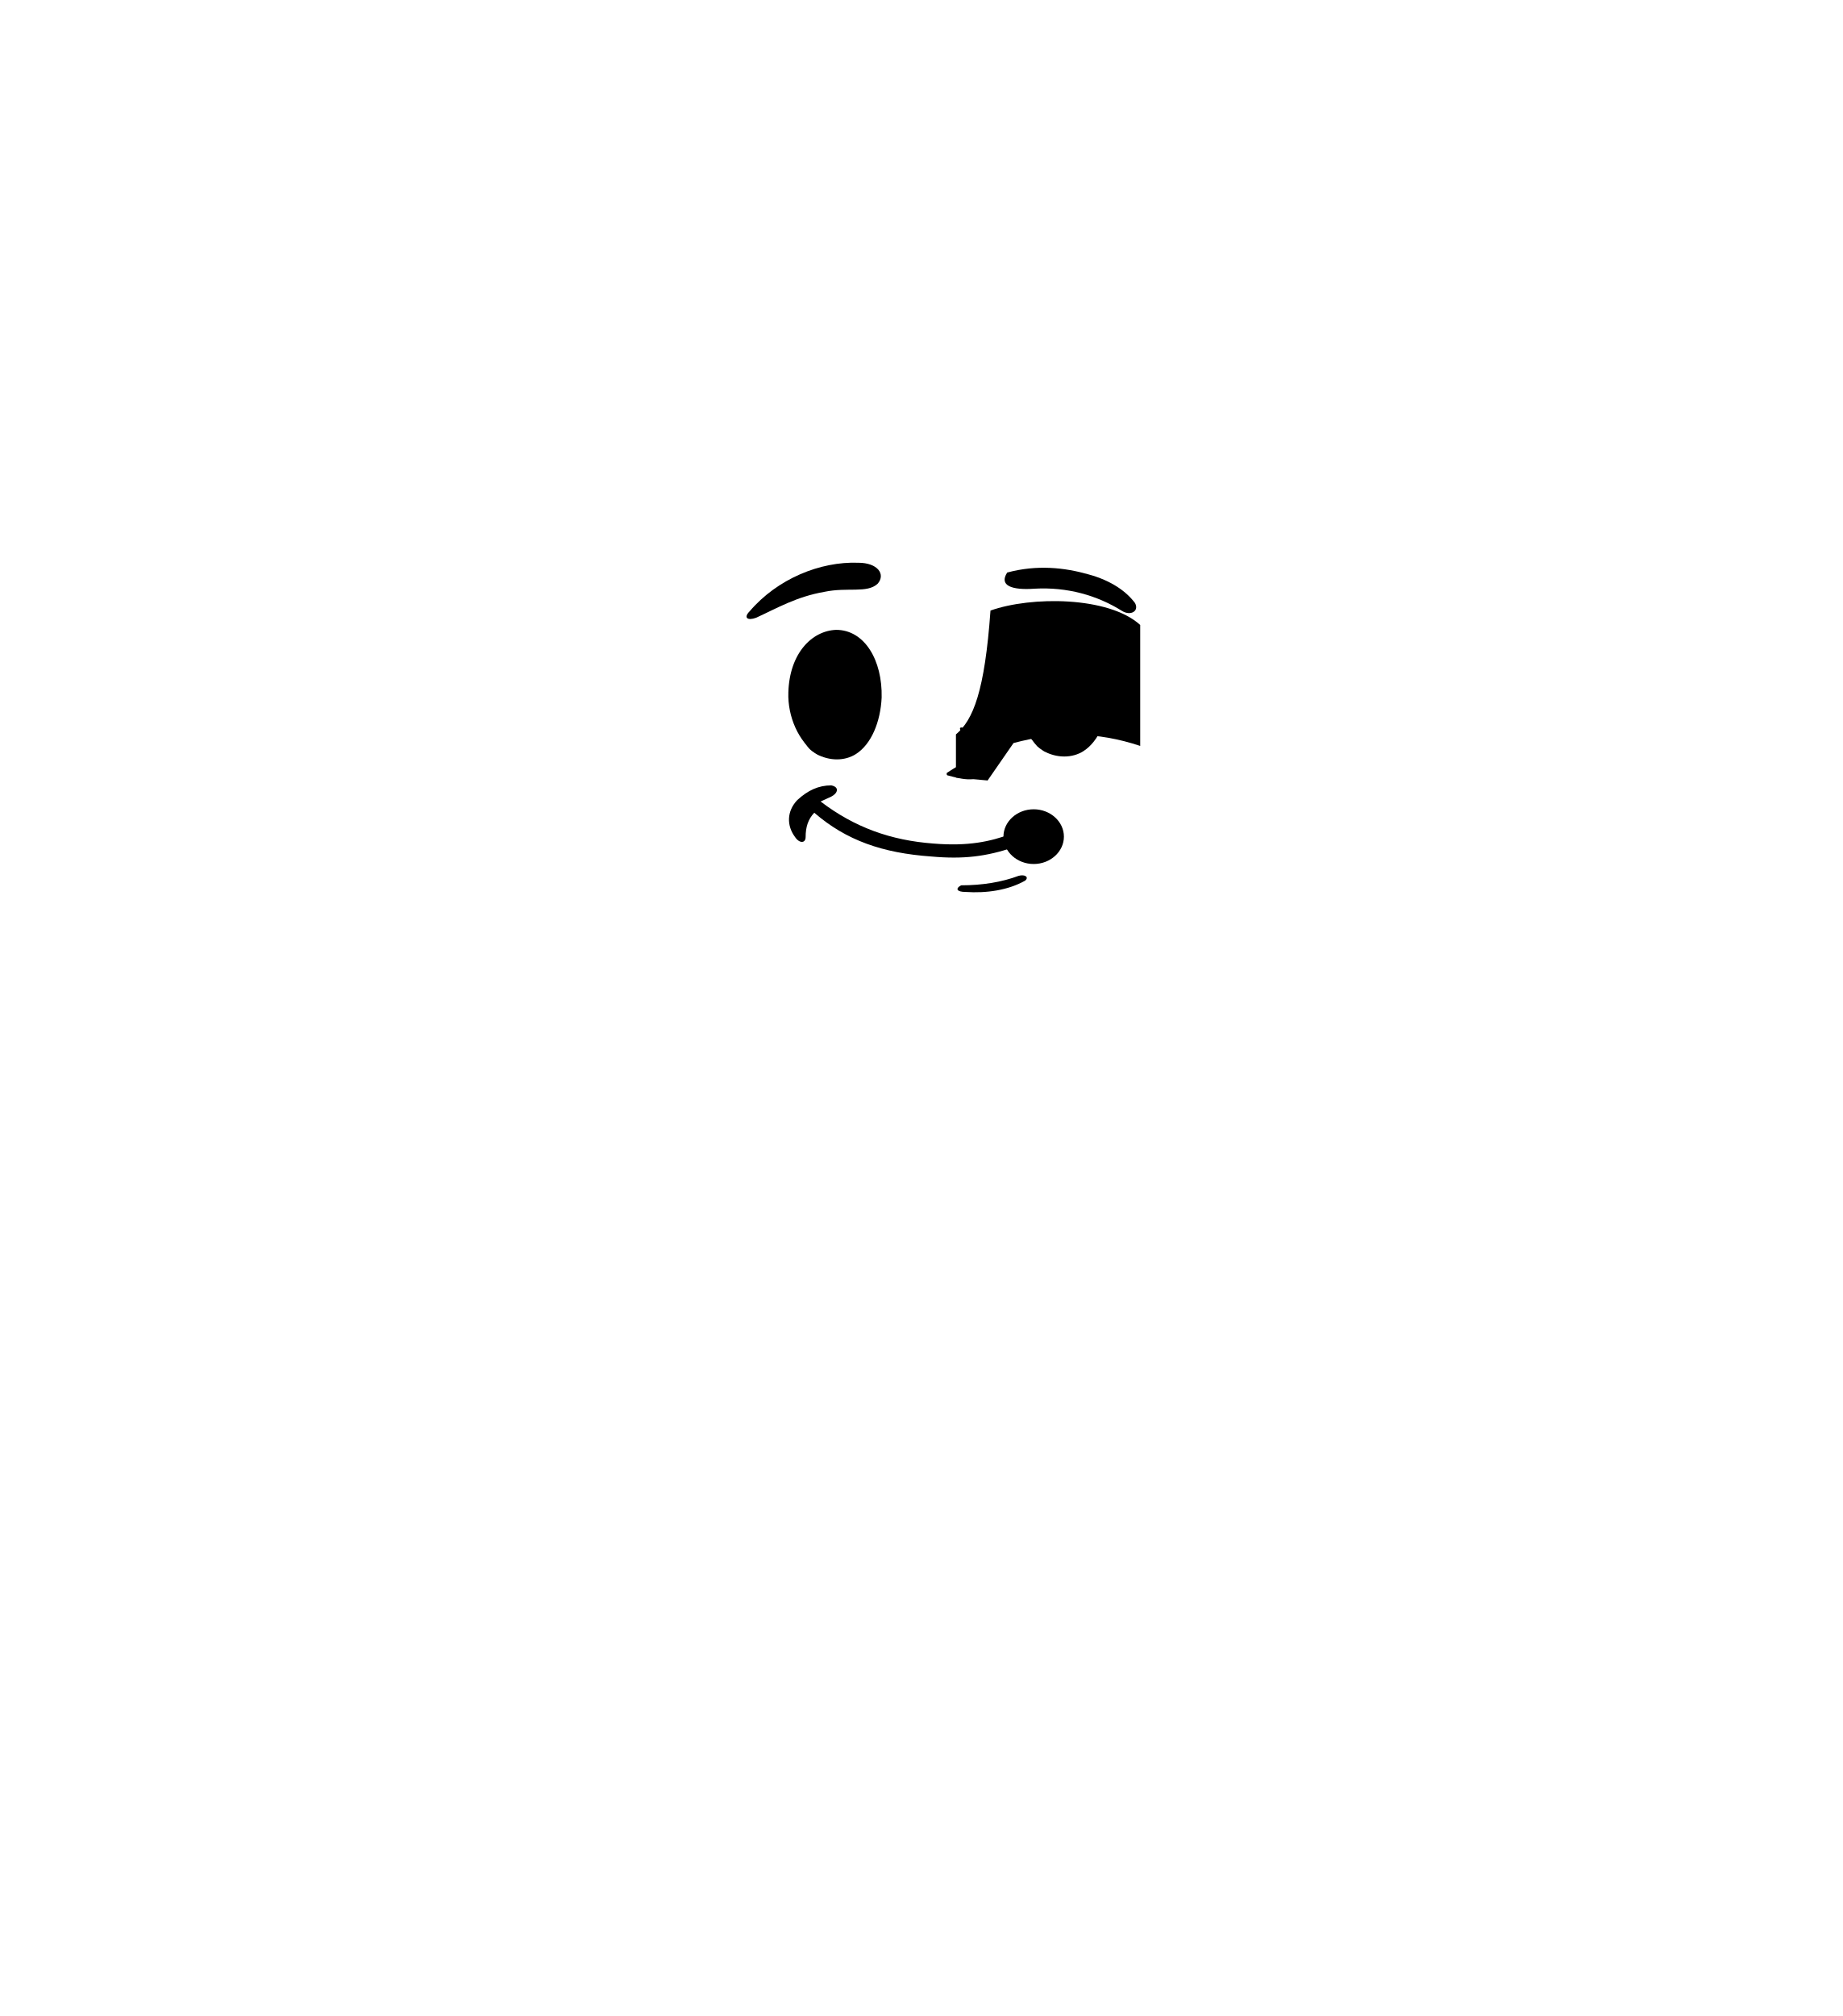
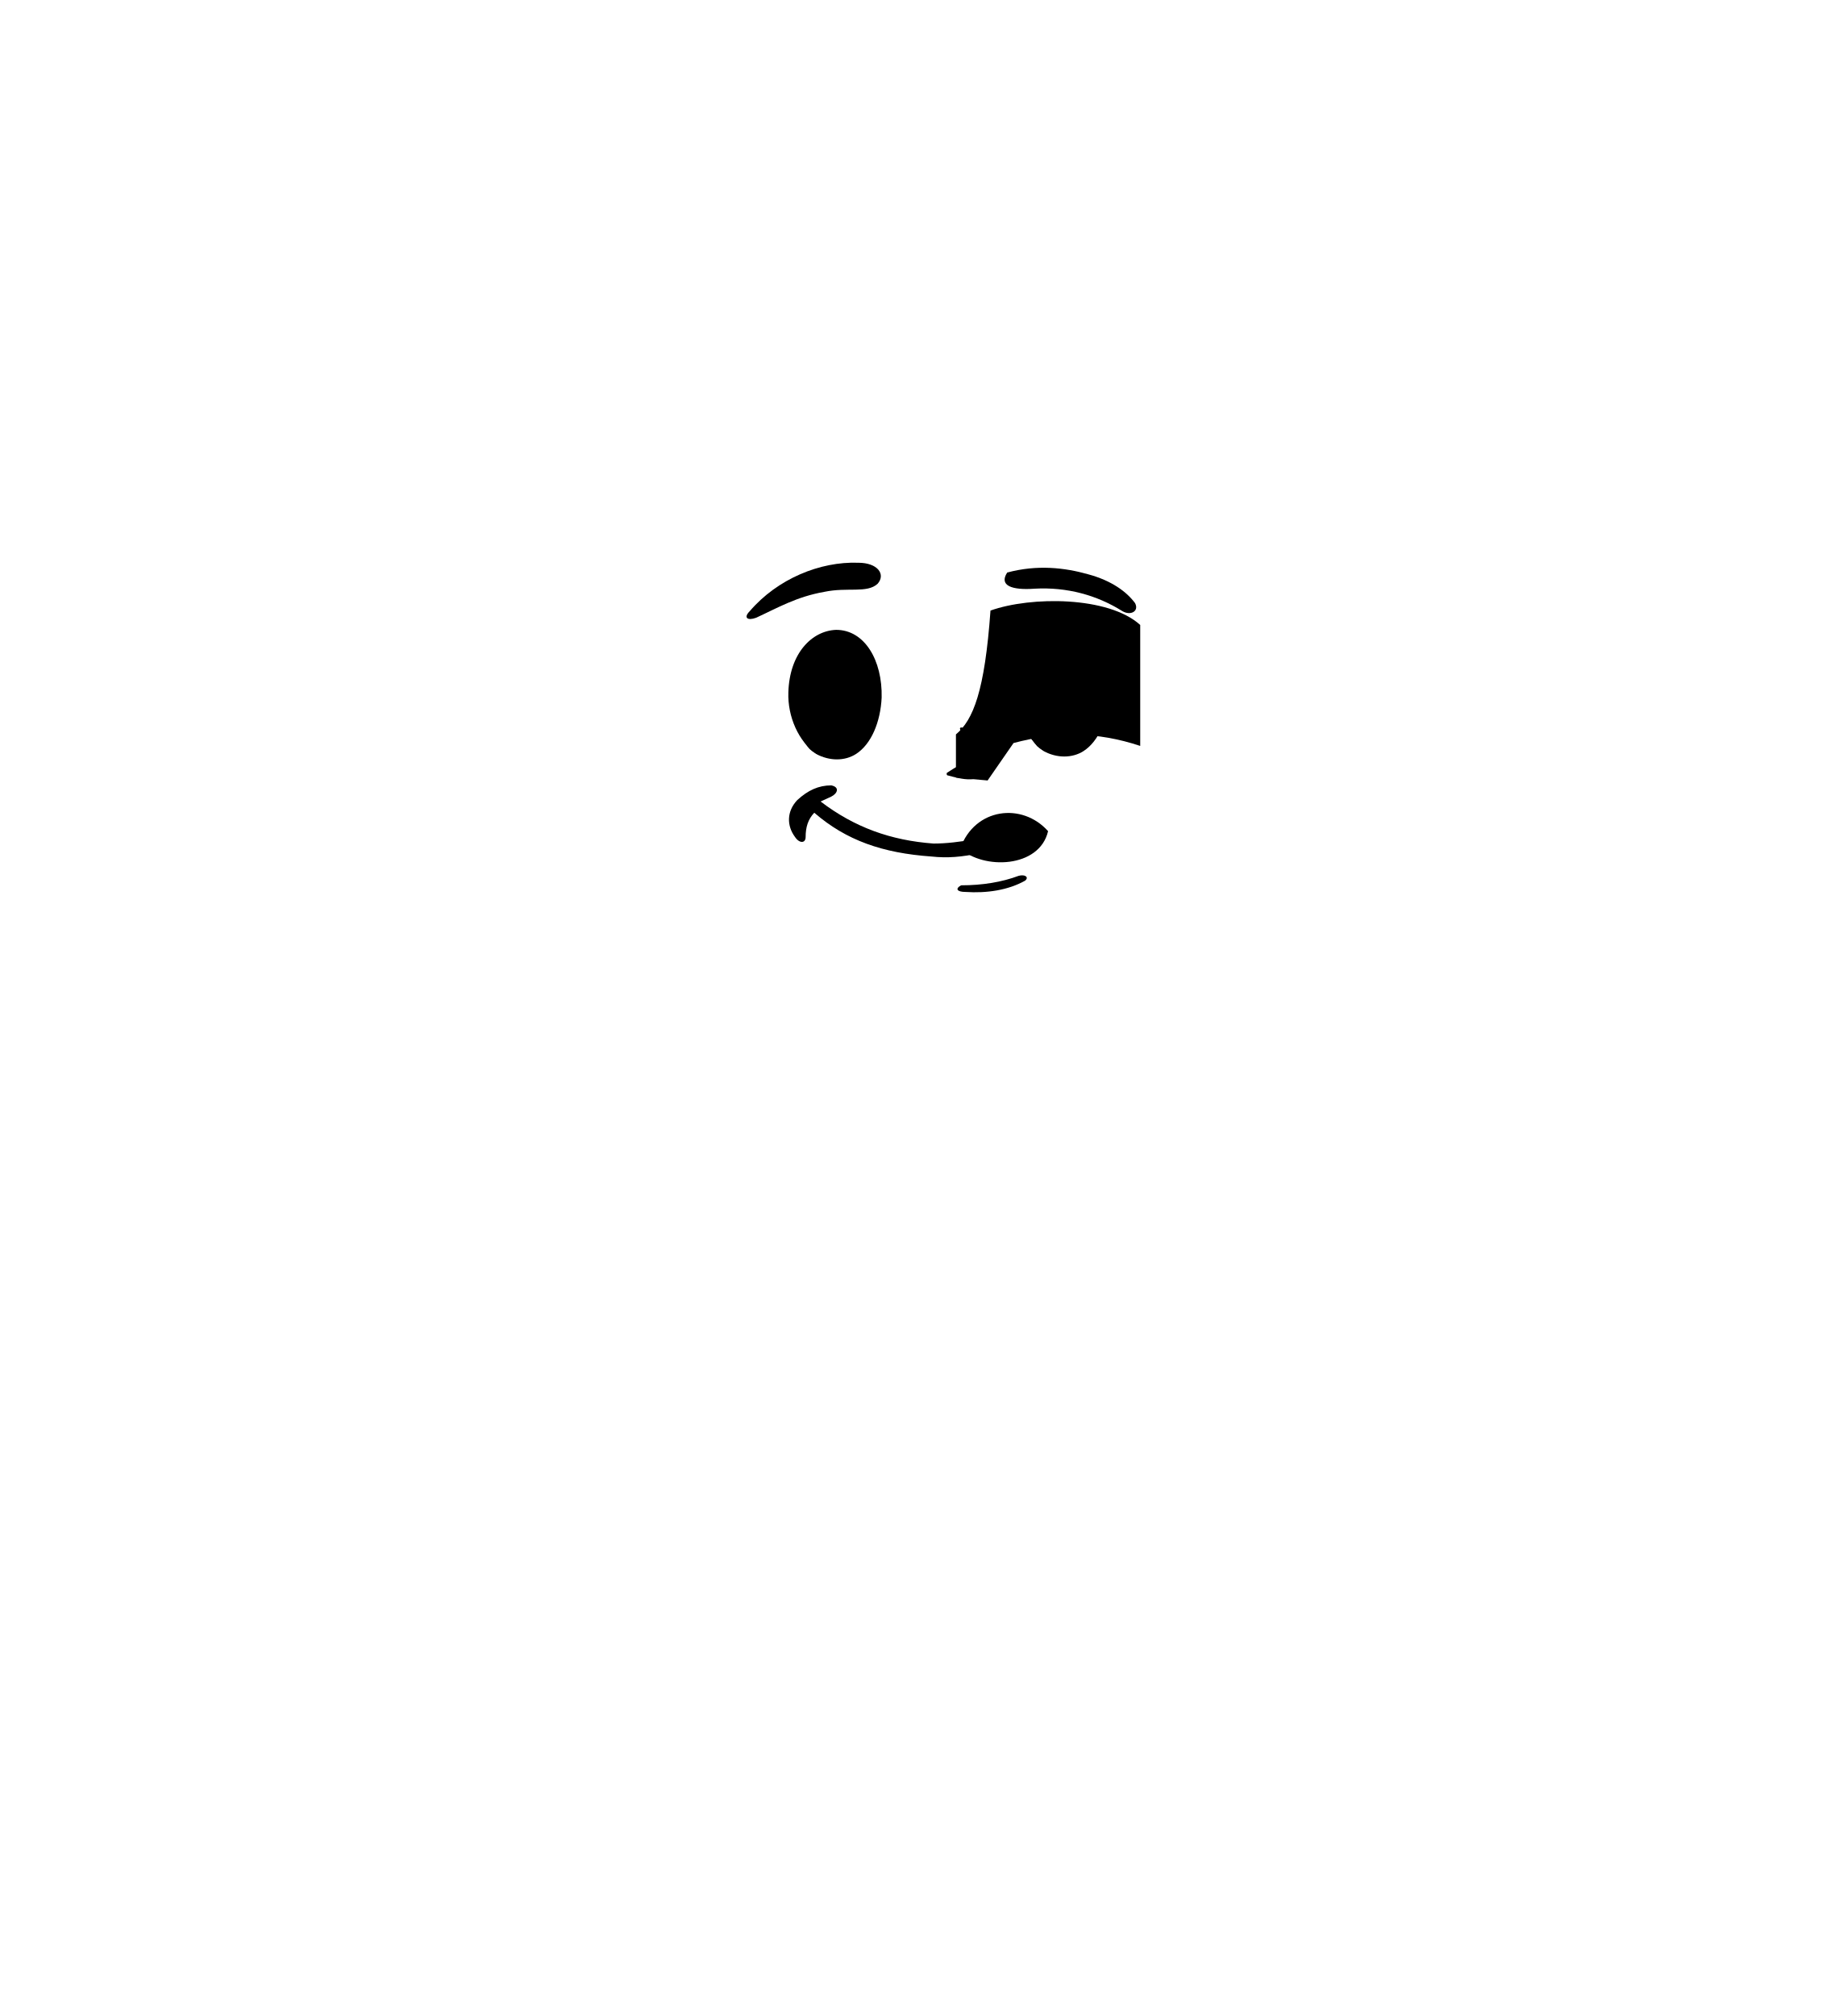
<svg xmlns="http://www.w3.org/2000/svg" viewBox="-60 0 640 700">
  <g id="face-sherlock">
    <g id="face-sherlock-clearance">
      <path class="s1" d="M 284 212 C 298 207 325 207 336 217 L 336 259 C 321 254 307 254 292 258 L 283 271 L 272 270 L 272 255 C 278 250 282 240 284 212 Z" />
    </g>
    <g id="face-sherlock-brow-l">
      <path class="s0" d="M200.4 212.2C210.0 201.0 224.8 194.9 238.1 195.4C244.8 195.4 247.7 199.4 244.8 202.7C241.1 206.1 234.4 203.8 226.3 205.5C216.6 207.2 210.0 211.1 202.6 214.5C199.6 215.6 198.1 214.5 200.4 212.2Z" />
    </g>
    <g id="face-sherlock-brow-r">
      <path class="s0" d="M289.8 198.8C300.2 196.0 309.8 197.1 317.9 199.4C326.1 201.6 331.3 205.5 334.2 209.4C335.7 212.2 332.7 213.9 329.8 212.2C320.9 206.6 310.5 203.8 299.4 204.4C291.3 205.0 286.9 203.3 289.8 198.8Z" />
    </g>
    <g id="face-sherlock-eye-l">
      <path class="s0" d="M213.8 240.4C214.2 226.8 222.0 219.0 230.4 218.7C240.3 218.7 246.5 229.3 246.2 242.2C245.8 250.7 242.6 258.4 237.3 261.8C233.4 264.3 228.1 264.3 223.5 261.8C217.4 257.5 213.5 248.9 213.8 240.4Z" />
      <path class="s2" d="M215.9 243.9C215.9 235.3 220.4 227.6 232.0 223.5C230.4 225.2 228.8 227.2 229.1 229.5C231.2 230.7 233.5 232.4 235.3 235.0C232.7 235.9 229.6 235.9 228.6 236.3C229.0 245.6 234.1 253.7 241.7 254.4C240.7 256.3 239.5 259.5 238.0 260.6C233.4 264.0 225.8 264.3 221.2 260.1C217.4 255.8 215.9 249.8 215.9 243.9Z" />
    </g>
    <g id="face-sherlock-eye-r">
      <path class="s0" d="M292.8 239.4C293.2 225.8 301.0 218.0 309.4 217.7C319.3 217.7 325.5 228.3 325.2 241.2C324.8 249.7 321.6 257.4 316.3 260.8C312.4 263.3 307.0 263.3 302.5 260.8C296.4 256.5 292.5 247.9 292.8 239.4Z" />
      <path class="s2" d="M294.9 242.9C294.9 234.3 299.4 226.6 310.9 222.5C309.4 224.2 307.8 226.2 308.1 228.5C310.2 229.7 312.5 231.4 314.2 234.0C311.7 234.9 308.6 234.9 307.6 235.3C308.0 244.6 313.1 252.7 320.7 253.4C319.8 255.3 318.5 258.5 317.0 259.6C312.4 263.0 304.8 263.3 300.2 259.1C296.4 254.8 294.9 248.8 294.9 242.9Z" />
    </g>
    <g id="face-sherlock-nose">
      <path class="s0" d="M273.4 253.0C274.0 255.3 274.8 257.5 275.9 259.5C276.9 261.4 279.9 264.5 279.9 264.5L280.6 263.4C280.6 263.4 276.5 264.2 274.6 265.0C272.5 265.9 268.8 268.4 268.8 268.4C268.8 268.4 268.7 269.1 269.0 269.2C271.7 269.9 274.4 270.7 277.2 270.6C279.3 270.5 281.3 269.3 283.3 268.5C283.9 268.2 284.4 267.9 284.8 267.5C285.3 267.0 285.8 266.4 286.0 265.7C286.2 265.0 286.2 264.2 286.2 263.5C286.1 262.9 286.0 262.3 285.7 261.8C284.5 259.9 283.2 258.0 281.7 256.3C280.9 255.5 279.9 254.8 278.9 254.3C277.3 253.6 275.7 252.9 274.0 252.6C273.7 252.5 273.3 252.8 273.4 253.0Z" />
    </g>
    <g id="face-sherlock-mouth">
-       <path class="s0" d="M 216.9 277.8 C 220.6 274.4 224.3 272.7 228.7 272.7 C 231.7 273.3 230.9 275.5 228.7 276.6 L 225.0 278.3 C 236.8 287.3 249.4 291.8 264.2 292.9 C 276.3 293.9 284.0 292.2 291.0 289.6 L 292.0 294.2 C 282.6 297.4 274.6 298.4 263.5 297.4 C 246.5 296.2 233.9 291.8 222.8 282.2 C 220.6 284.5 219.8 287.3 219.8 290.6 C 219.8 292.9 217.6 292.9 216.1 290.6 C 213.2 286.7 213.2 281.7 216.9 277.8 Z M 273.8 307.4 C 281.2 307.4 287.9 306.3 293.8 304.1 C 296.0 303.5 297.5 304.6 296.0 305.8 C 290.1 309.1 282.7 310.2 275.3 309.7 C 272.4 309.7 271.6 308.6 273.8 307.4 Z" />
-       <path class="s0" d="M309.5 290.5C309.5 295.7 304.8 300.0 299.0 300.0C293.2 300.0 288.5 295.7 288.5 290.5C288.5 285.3 293.2 281.0 299.0 281.0C304.8 281.0 309.5 285.3 309.5 290.5Z" />
+       <path class="s0" d="M 216.9 277.8 C 220.6 274.4 224.3 272.7 228.7 272.7 C 231.7 273.3 230.9 275.5 228.7 276.6 L 225.0 278.3 C 236.8 287.3 249.4 291.8 264.2 292.9 C 268.5 292.9 273.0 292.4 280.0 291.2 L 280.5 296.2 C 274.0 297.6 269.0 298.0 263.5 297.4 C 246.5 296.2 233.9 291.8 222.8 282.2 C 220.6 284.5 219.8 287.3 219.8 290.6 C 219.8 292.9 217.6 292.9 216.1 290.6 C 213.2 286.7 213.2 281.7 216.9 277.8 Z M 273.8 307.4 C 281.2 307.4 287.9 306.3 293.8 304.1 C 296.0 303.5 297.5 304.6 296.0 305.8 C 290.1 309.1 282.7 310.2 275.3 309.7 C 272.4 309.7 271.6 308.6 273.8 307.4 Z" />
+       <path class="s0" d="M273.5 294.6C278.5 280.5 295.0 278.5 304.0 288.6C301.0 301.5 281.5 302.0 273.5 294.6Z" />
    </g>
  </g>
</svg>
